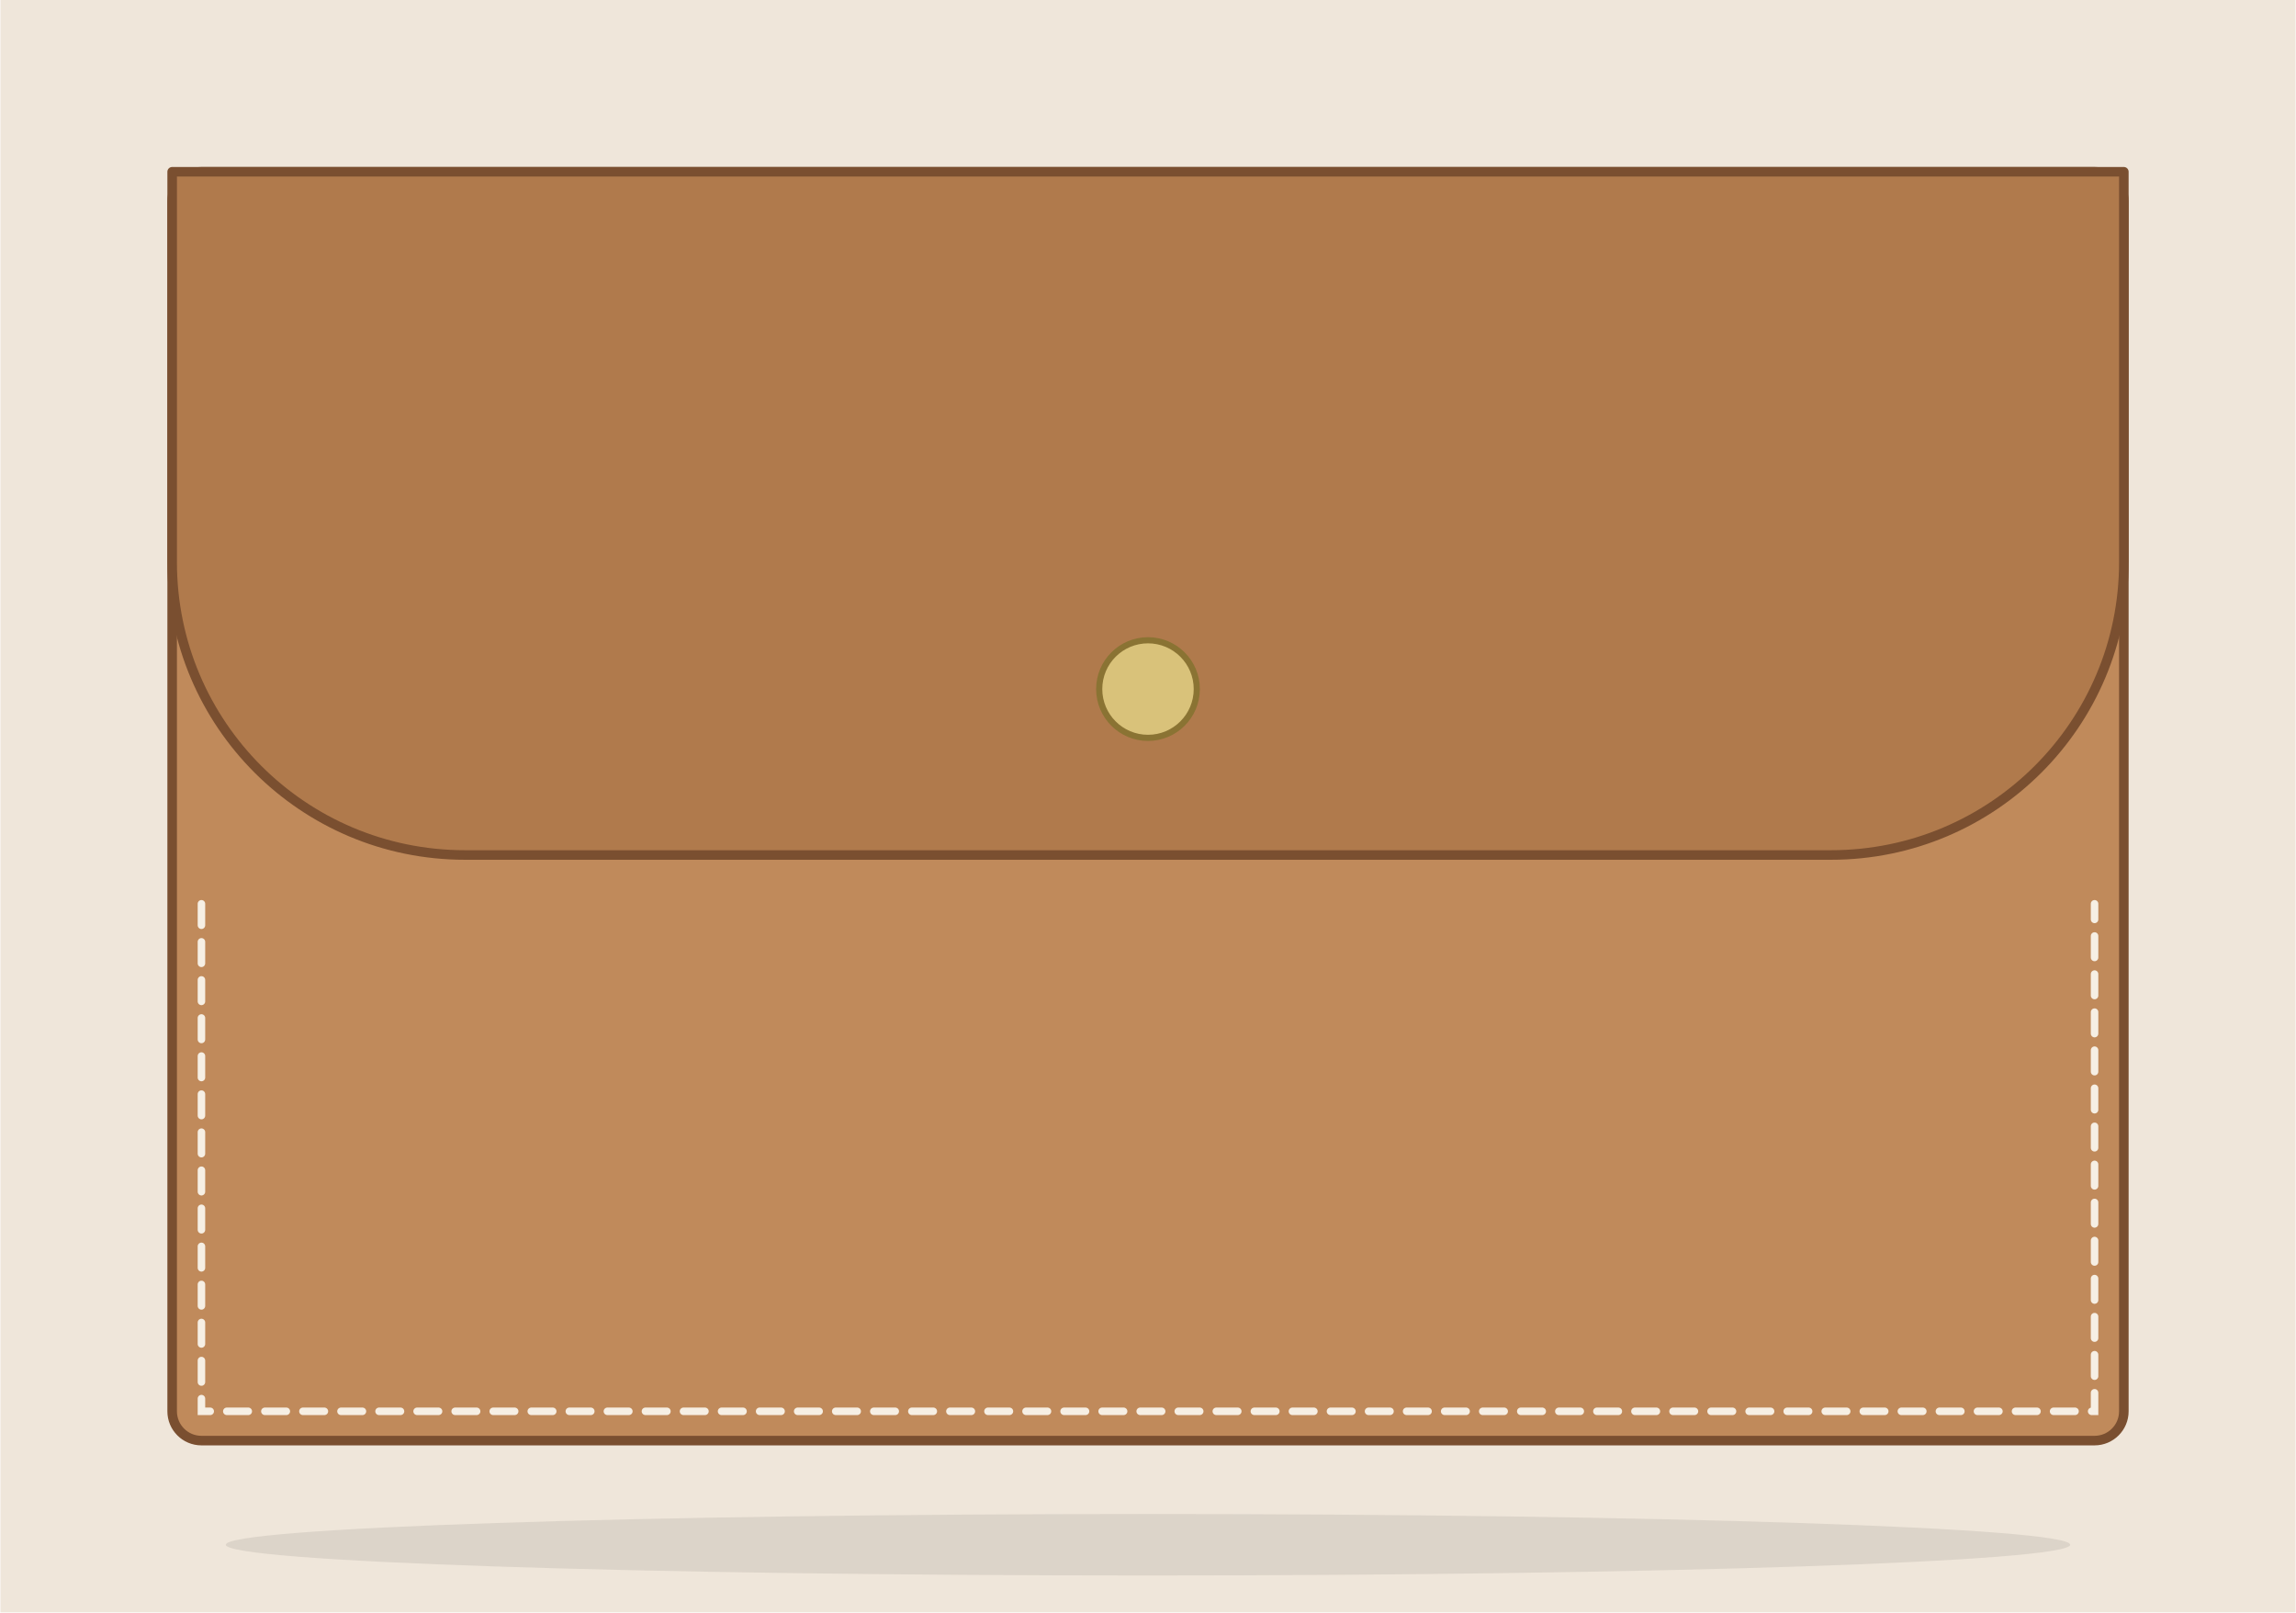
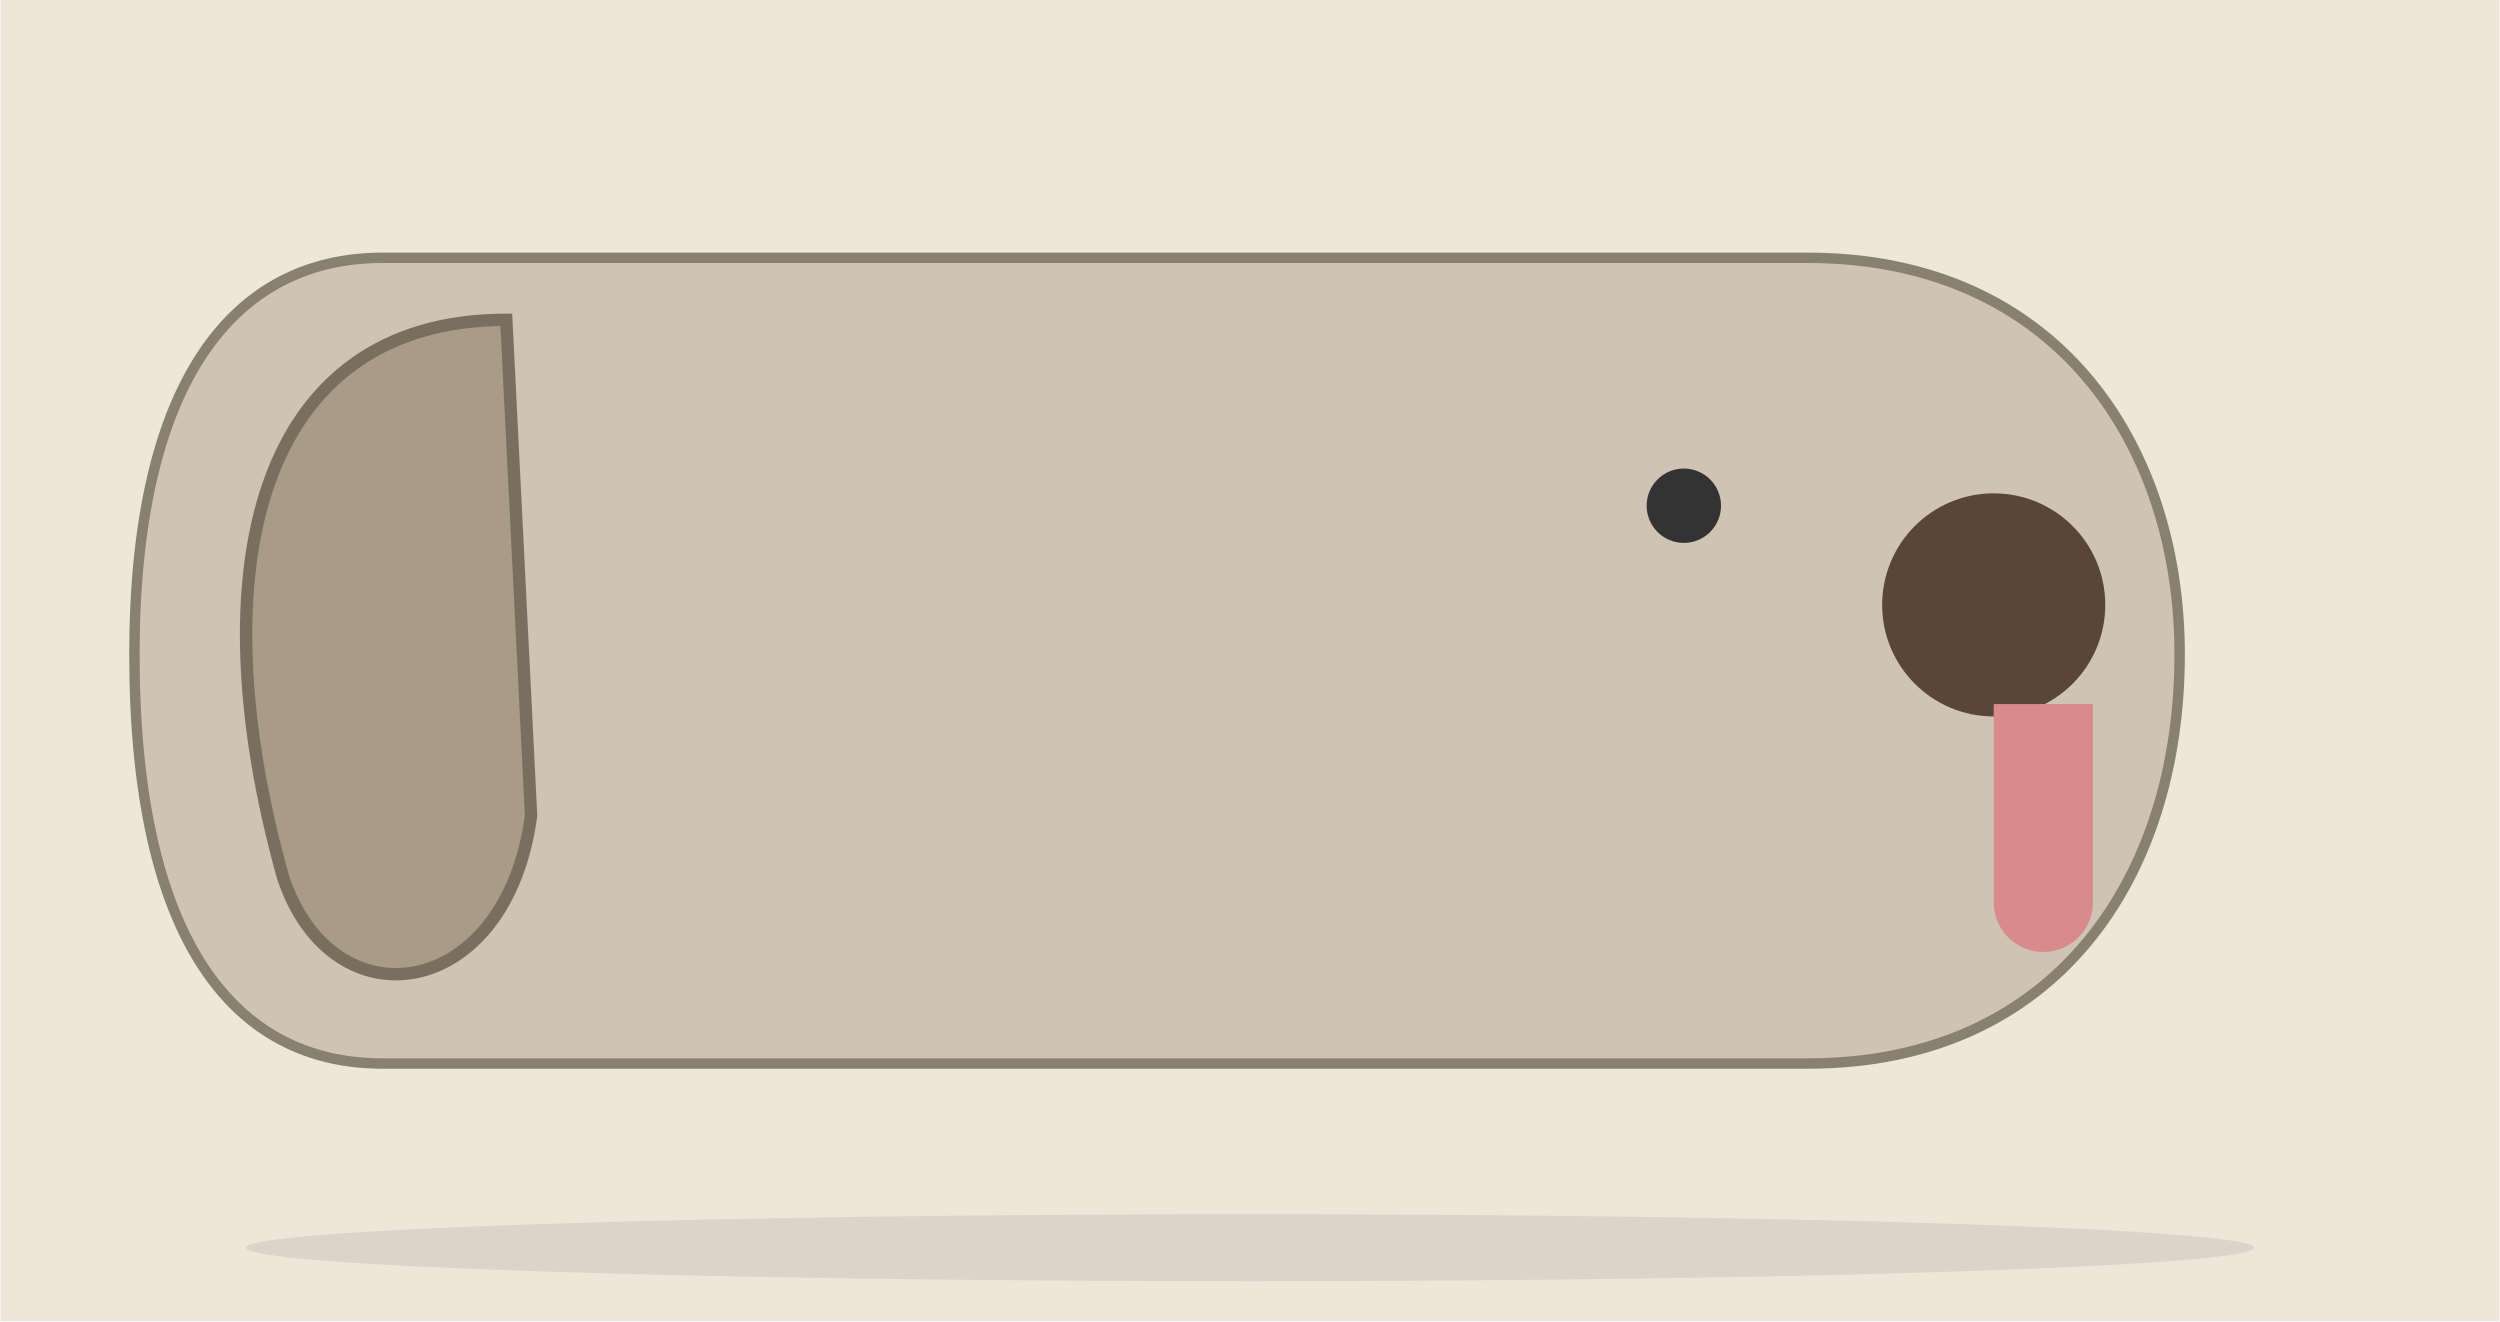
- <svg xmlns="http://www.w3.org/2000/svg" viewBox="-12.6 -12.6 235.2 165.2" width="470" height="330">
-   <rect x="-12.6" y="-12.6" width="235.2" height="165.2" fill="#efe6da" />
-   <ellipse cx="105.0" cy="145.67" rx="94.5" ry="3.15" fill="#00000014" />
-   <path d="M8,5 L202,5 A3,3 0 0 1 205,8 L205,132 A3,3 0 0 1 202,135 L8,135 A3,3 0 0 1 5,132 L5,8 A3,3 0 0 1 8,5 Z" fill="#c08a5b" stroke="#7a4f30" stroke-width="0.98" stroke-linejoin="round" />
-   <path d="M5,5 L205,5 L205,45 A30,30 0 0 1 175,75 L35,75 A30,30 0 0 1 5,45 L5,5 Z" fill="#b07a4c" stroke="#7a4f30" stroke-width="0.98" stroke-linejoin="round" />
-   <path d="M8,80 L8,132 L202,132 L202,80" fill="none" stroke="#f6efe4" stroke-width="0.77" stroke-dasharray="2.2 1.7" stroke-linecap="round" />
-   <circle cx="105" cy="58" r="5" fill="#d9c27a" stroke="#8a7333" stroke-width="0.63" />
+ <svg xmlns="http://www.w3.org/2000/svg" viewBox="-10.8 -10.8 201.6 106.6" width="403" height="213">
+   <rect x="-10.8" y="-10.8" width="201.6" height="106.6" fill="#efe6da" />
+   <ellipse cx="90.0" cy="89.86" rx="81.0" ry="2.7" fill="#00000014" />
+   <path d="M25,10 L135,10 C155,10 165,25 165,42 C165,60 155,75 135,75 L20,75 C8,75 0,65 0,42 C0,20 8,10 20,10 Z" fill="#cfc4b4" stroke="#8a8070" stroke-width="0.84" stroke-linejoin="round" />
+   <path d="M30,15 C10,15 5,35 12,60 C16,72 30,70 32,55 Z" fill="#a89c88" stroke="#7a6f5c" />
+   <circle cx="150" cy="38" r="9" fill="#5a4636" />
+   <path d="M150,46 L158,46 L158,62 A4,4 0 0 1 150,62 Z" fill="#d98a8a" />
+   <circle cx="125" cy="30" r="3" fill="#333" />
</svg>
